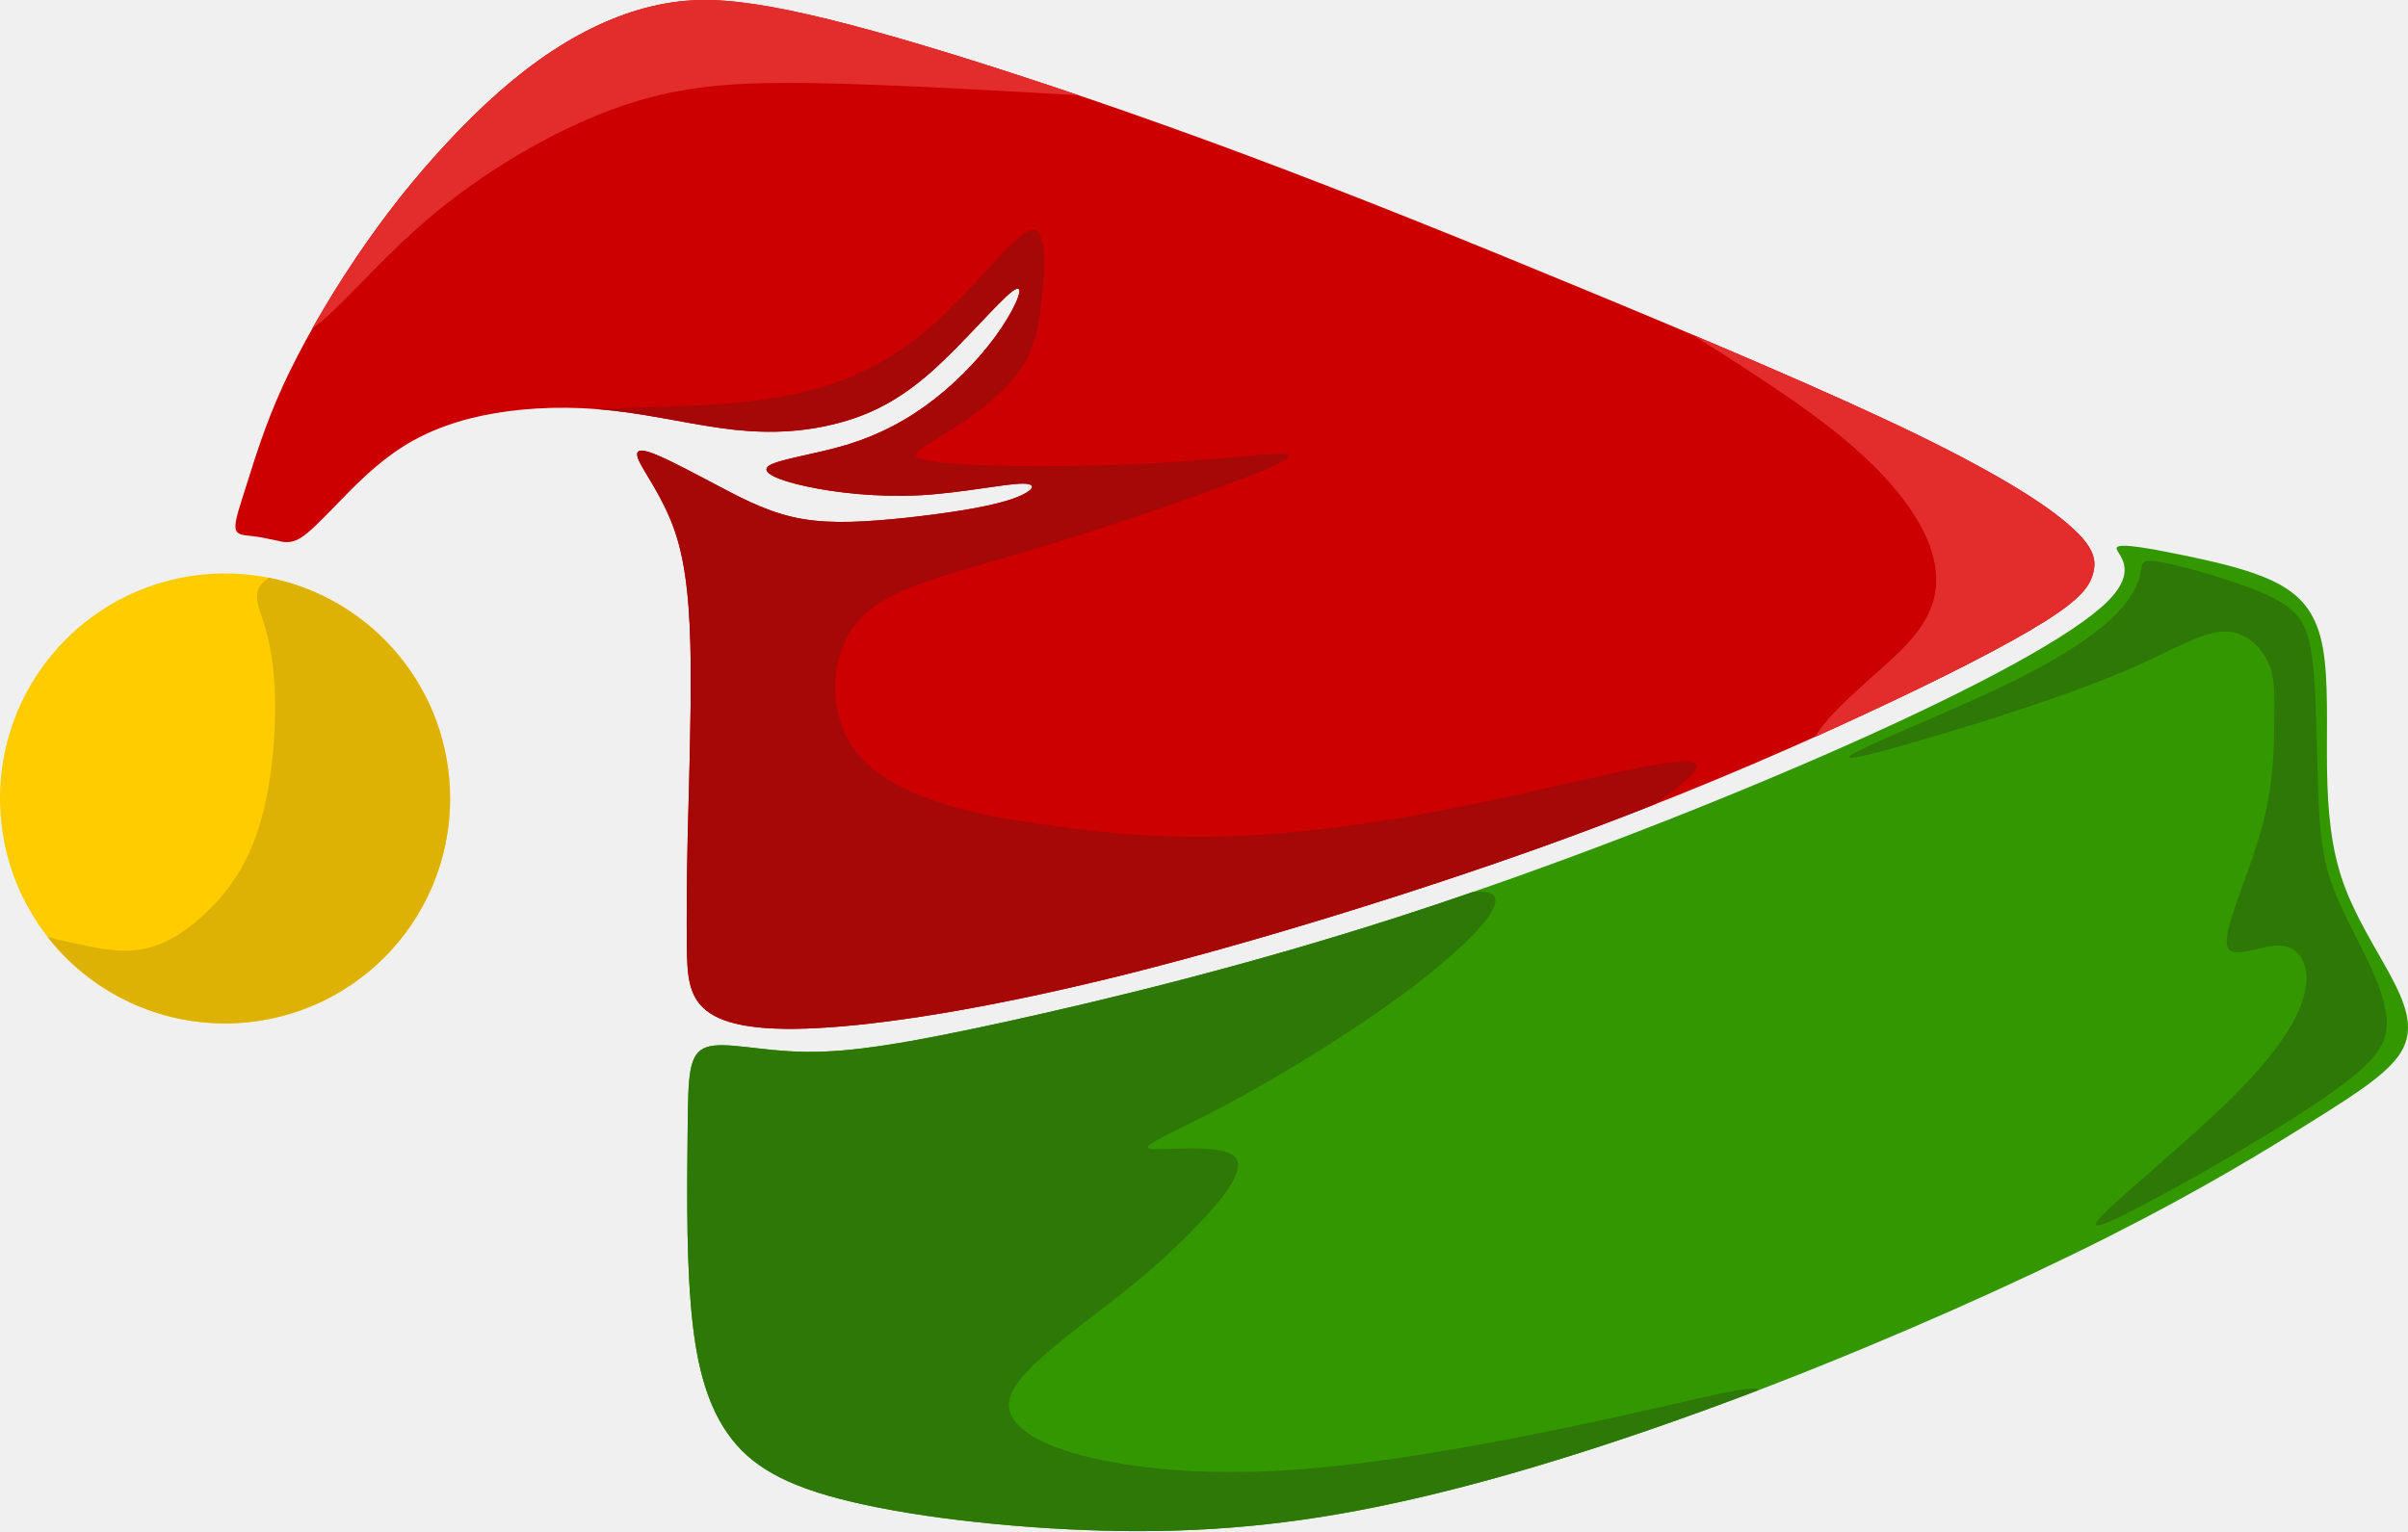
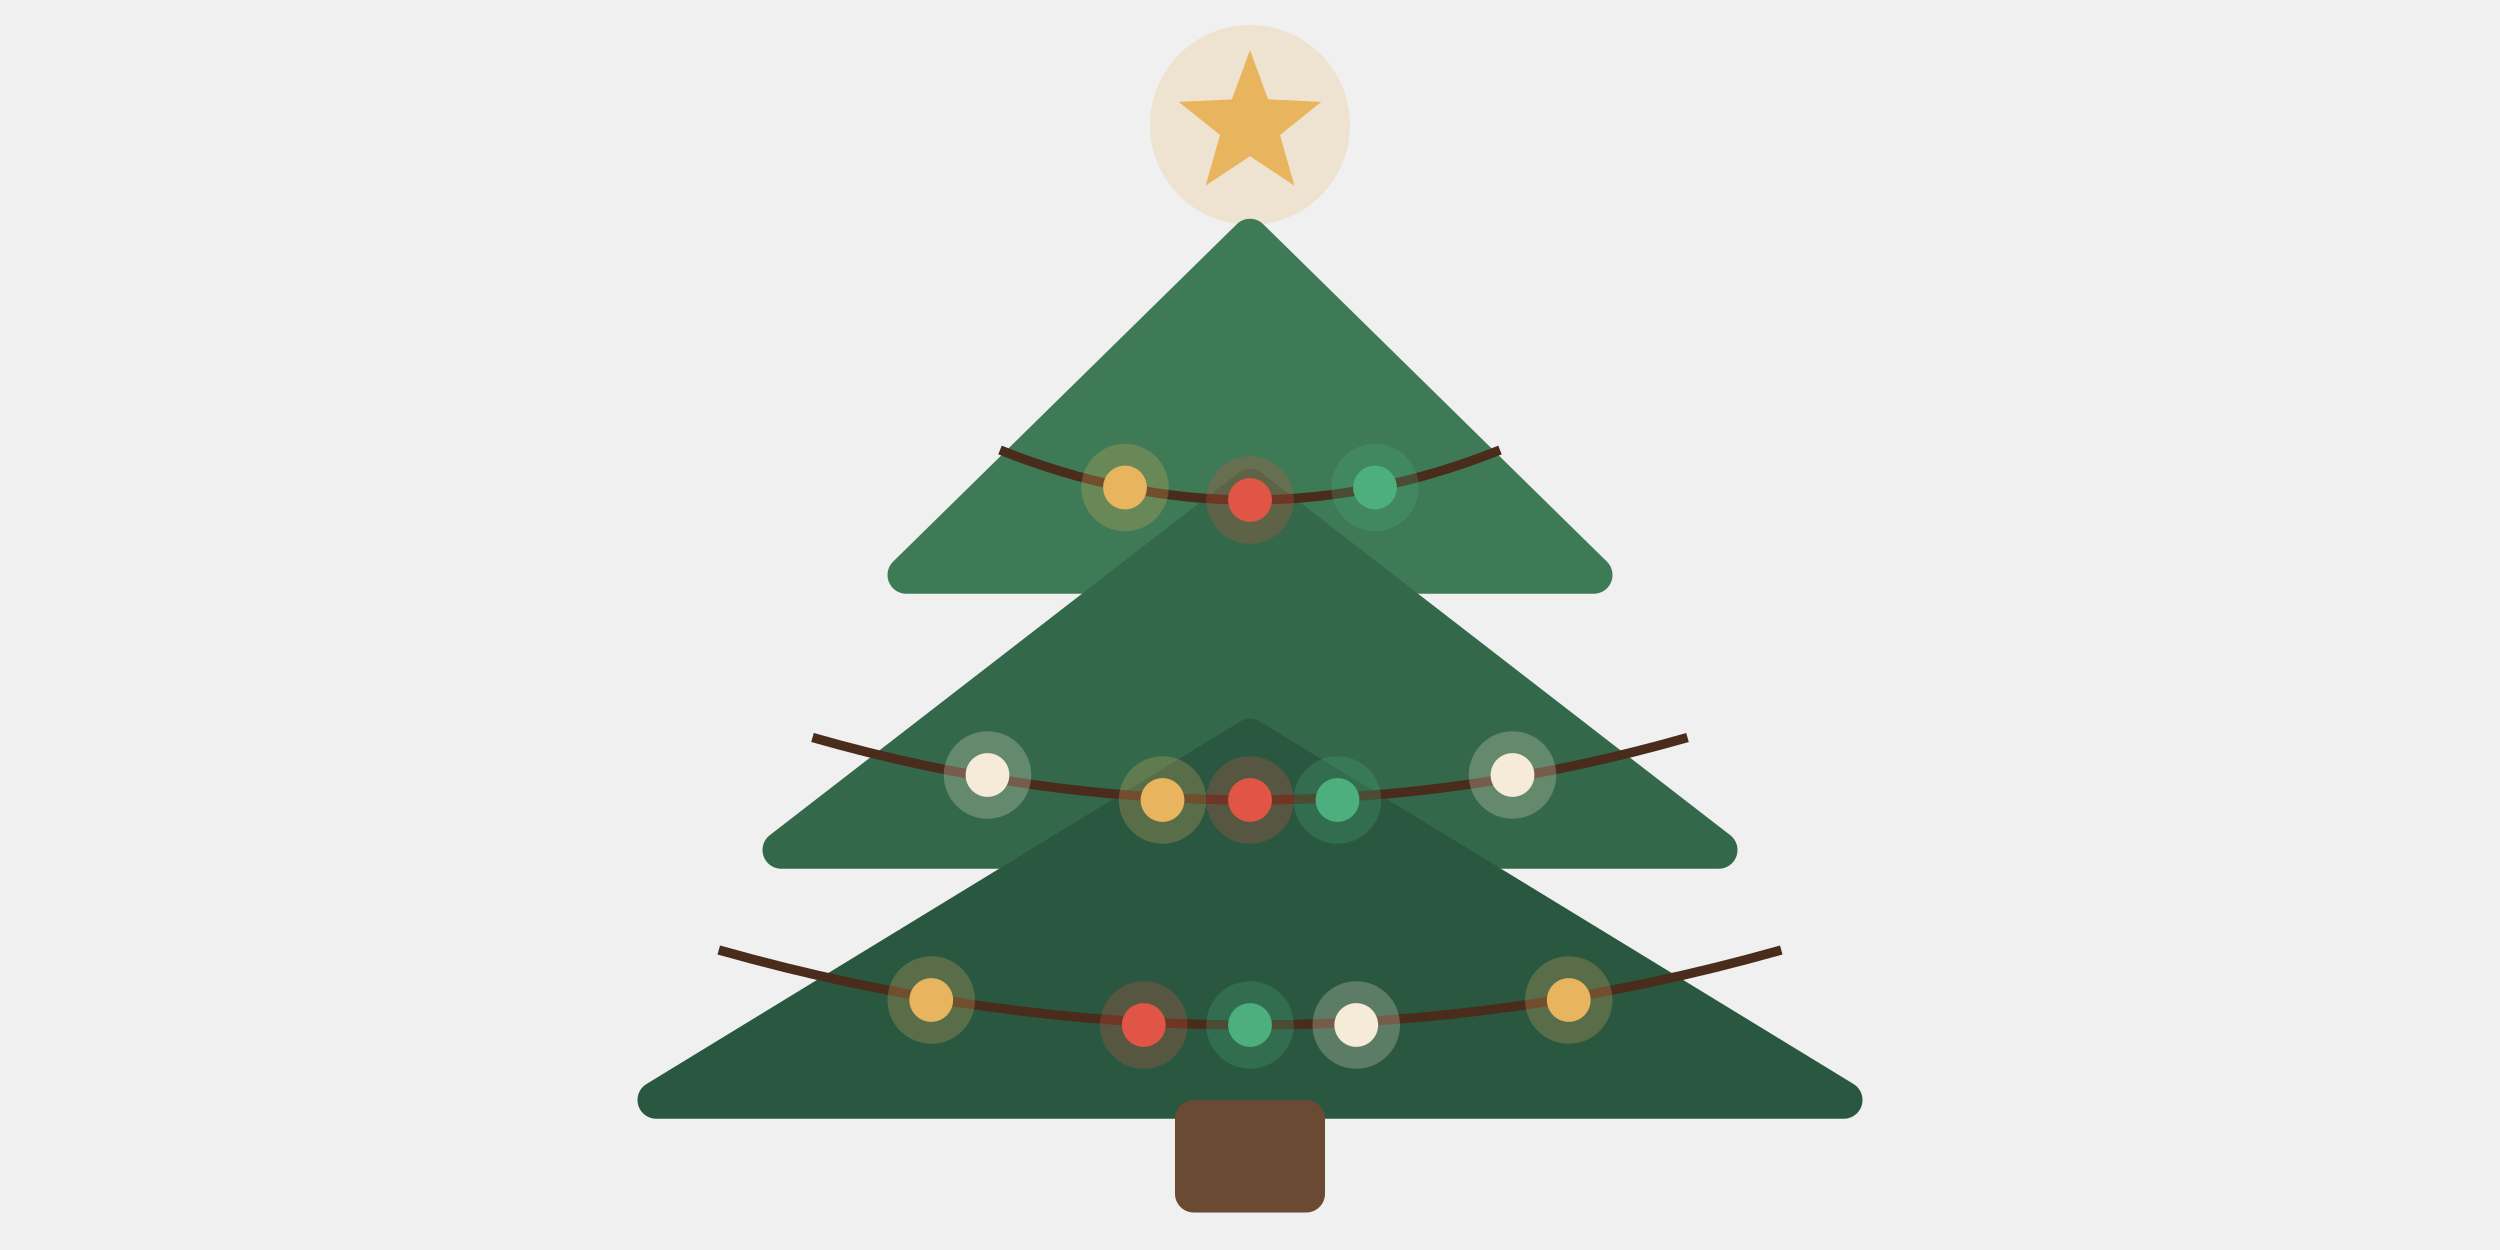
- <svg xmlns="http://www.w3.org/2000/svg" id="svg2" style="image-rendering:optimizeQuality;text-rendering:geometricPrecision;shape-rendering:geometricPrecision" fill-rule="evenodd" xml:space="preserve" height="174.06mm" width="273.66mm" version="1.1" clip-rule="evenodd" viewBox="0 0 27366.275 17405.996">
-   <defs id="defs4">
-     <style id="style6" type="text/css">
-    
-     .fil0 {fill:black}
-     .fil11 {fill:#276B05}
-     .fil4 {fill:#2D7807}
-     .fil5 {fill:#339800}
-     .fil10 {fill:#8A0404}
-     .fil8 {fill:#A60707}
-     .fil6 {fill:#CC0000}
-     .fil13 {fill:#D91111}
-     .fil7 {fill:#DEB204}
-     .fil12 {fill:#DEB6A9}
-     .fil9 {fill:#E32D2D}
-     .fil1 {fill:#F2C8BA}
-     .fil3 {fill:#FFCC00}
-     .fil14 {fill:white}
-     .fil2 {fill:black}
-    
-   </style>
+ <svg xmlns="http://www.w3.org/2000/svg" viewBox="0 0 400 200" width="400" height="200">
+   <defs>
+     <g id="bulb">
+       <circle r="7" fill="currentColor" opacity="0.25" />
+       <circle r="3.5" fill="currentColor" />
+     </g>
  </defs>
-   <g id="g4212" transform="matrix(2.4485 0 0 2.4485 -1777.6 -185.06)">
-     <path id="path24" class="fil3" fill="#fc0" d="m1770 2738c578 0 1045 467 1045 1045 0 577-467 1044-1045 1044-577 0-1044-467-1044-1044 0-578 467-1045 1044-1045z" />
-     <path id="path28" class="fil5" fill="#339800" d="m11468 5275c221-138 363-232 413-334 50-103 7-213-62-341-69-127-163-273-218-430s-71-327-74-521c-3-193 8-411-19-563s-91-238-207-300c-115-62-282-99-438-132-156-32-301-59-312-36s113 95-43 250-592 392-1198 662c-607 270-1384 574-2098 804s-1365 386-1820 486c-454 99-713 142-925 139-212-2-379-51-463-21-83 29-83 137-86 360-2 224-8 562 14 829 21 266 70 460 172 605s258 242 578 317c320 76 804 129 1256 135 452 5 872-38 1369-154 498-115 1073-304 1644-524 570-221 1135-473 1566-691 432-218 730-401 951-540z" />
-     <path id="path30" class="fil6" fill="#c00" d="m4004 4767c86 69 256 101 577 78 322-23 795-101 1392-251 597-151 1318-374 1918-589 600-216 1078-423 1467-603s687-333 857-440c169-106 210-165 226-224s8-119-104-218c-111-100-327-239-723-432-397-192-975-437-1531-667-555-230-1088-445-1589-632-502-187-973-346-1342-460-370-114-639-184-849-222-210-37-360-43-521-9-160 33-329 106-494 215-166 109-327 254-480 418-154 164-299 347-432 545s-254 410-338 593c-83 183-129 336-164 446-35 111-59 178-55 212 4 33 36 33 73 37 36 4 76 12 113 20 36 9 68 17 113-9 44-26 100-85 178-165 78-81 178-183 299-260s264-128 429-156 354-34 546-12c192 21 389 70 565 89s332 8 477-30c145-37 280-102 431-234 150-132 317-331 382-379 64-48 26 54-49 167s-188 236-312 333-258 167-409 213c-150 45-317 67-360 97-43 29 38 67 175 96 137 30 331 51 527 41 196-11 395-54 476-54s43 43-70 78-301 62-476 81c-175 18-336 29-476 5s-258-83-371-143c-113-59-221-118-296-150-75-33-118-38-94 19 24 56 115 174 169 333s70 358 73 613c2 256-8 568-14 799-5 231-5 382-4 510 2 128 4 232 90 301z" />
-     <path id="path32" class="fil4" fill="#2d7807" d="m7562 4217c27-2 50-2 67 1 122 26-66 225-335 431s-619 418-873 554-413 195-355 206c58 10 332-27 393 39 60 66-93 235-219 361-127 127-226 210-358 312-132 103-296 224-387 320-92 97-111 170-54 238 56 69 188 134 418 179 230 46 558 73 999 31 441-41 995-152 1385-238s616-148 642-123c1 0 1 1 2 2-549 210-1101 389-1580 500-497 116-917 159-1369 154-452-6-936-59-1256-135-320-75-476-172-578-317s-151-339-172-605c-22-267-16-605-14-829 3-223 3-331 86-360 84-30 251 19 463 21 212 3 471-40 925-139 455-100 1106-256 1820-486 115-37 232-76 350-117z" />
-     <path id="path34" class="fil4" fill="#2d7807" d="m9593 3453c174-75 370-159 537-245s304-175 391-255c88-81 125-154 137-203 12-50-1-77 70-69 72 8 228 51 354 93s223 82 284 137c60 55 84 125 98 272 13 146 16 370 21 543 6 173 14 297 54 424 41 126 113 255 167 365 54 111 89 202 97 281 8 80-11 147-112 240s-284 211-471 324c-186 113-377 221-537 305-160 85-290 147-199 53 90-94 399-345 605-549 205-204 308-363 335-487 26-124-22-212-116-216s-234 76-246-6 103-327 161-536c58-210 58-385 59-509 2-123 4-196-31-269-35-72-107-145-212-138s-242 93-444 180-468 176-725 256c-257 79-504 149-552 150-49 2 102-66 275-141z" />
-     <path id="path36" class="fil7" fill="#deb204" d="m1959 2997c24 85 46 206 44 379-1 174-25 400-86 573-60 174-157 295-254 382-97 88-194 141-299 155-104 13-217-14-305-34-41-9-76-17-112-26 191 244 489 401 823 401 578 0 1045-467 1045-1044 0-507-361-930-840-1025-29 18-46 39-52 60-15 46 12 94 36 179z" />
-     <path id="path38" class="fil8" fill="#a60707" d="m3482 1974c194-7 403-9 584-22 262-19 467-62 644-142 178-81 329-199 471-346 143-146 277-321 340-321 64 0 55 175 41 317-15 143-37 253-120 359s-229 209-335 274c-106 66-173 96-98 116s293 31 546 31 541-11 792-32c252-22 467-54 304 24s-703 266-1111 389c-407 122-682 178-822 328-139 149-145 391-60 552 85 162 259 243 413 295 153 52 285 77 489 106 205 30 482 65 814 58s719-55 1144-141 888-210 1032-209c111 1 32 77-148 202-160 63-330 128-511 193-600 215-1321 438-1918 589-597 150-1070 228-1392 251-321 23-491-9-577-78s-88-173-90-301c-1-128-1-279 4-510 6-231 16-543 14-799-3-255-19-454-73-613s-145-277-169-333c-24-57 19-52 94-19 75 32 183 91 296 150 113 60 231 119 371 143s301 13 476-5c175-19 363-46 476-81s151-78 70-78-280 43-476 54c-196 10-390-11-527-41-137-29-218-67-175-96 43-30 210-52 360-97 151-46 285-116 409-213s237-220 312-333 113-215 49-167c-65 48-232 247-382 379-151 132-286 197-431 234-145 38-301 49-477 30s-373-68-565-89c-29-3-59-6-88-8z" />
-     <path id="path40" class="fil9" fill="#e32d2d" d="m5732 518c-437-26-868-49-1196-56-412-8-662 11-953 116-290 105-621 296-895 535-217 189-398 409-513 488 61-108 129-219 201-325 133-198 278-381 432-545 153-164 314-309 480-418 165-109 334-182 494-215 161-34 311-28 521 9 210 38 479 108 849 222 173 54 369 117 580 189z" />
-     <path id="path42" class="fil9" fill="#e32d2d" d="m8579 1628c216 137 446 283 624 420 365 281 507 528 510 714 3 185-134 309-251 414s-214 191-276 269c-14 18-27 36-35 52 72-33 141-64 207-95 389-180 687-333 857-440 169-106 210-165 226-224s8-119-104-218c-111-100-327-239-723-432-279-135-648-296-1035-460z" />
-   </g>
+   <circle cx="200" cy="20" r="16" fill="#e8b45e" opacity="0.22" />
+   <polygon points="200,8 202.9,15.9 211.4,16.3 204.8,21.6 207.1,29.7 200,25 192.9,29.7 195.2,21.6 188.6,16.3 197.1,15.9" fill="#e8b45e" />
+   <polygon points="200,38 145,92 255,92" fill="#3d7a55" stroke="#3d7a55" stroke-width="6" stroke-linejoin="round" />
+   <polygon points="200,78 125,136 275,136" fill="#33684a" stroke="#33684a" stroke-width="6" stroke-linejoin="round" />
+   <polygon points="200,118 105,176 295,176" fill="#2a5740" stroke="#2a5740" stroke-width="6" stroke-linejoin="round" />
+   <rect x="188" y="176" width="24" height="18" rx="3" fill="#6b4a34" />
+   <path d="M160 72 Q200 88 240 72" fill="none" stroke="#4a2c1c" stroke-width="1.5" />
+   <path d="M130 118 Q200 138 270 118" fill="none" stroke="#4a2c1c" stroke-width="1.5" />
+   <path d="M115 152 Q200 176 285 152" fill="none" stroke="#4a2c1c" stroke-width="1.5" />
+   <use href="#bulb" x="180" y="78" color="#e8b45e" />
+   <use href="#bulb" x="200" y="80" color="#e05545" />
+   <use href="#bulb" x="220" y="78" color="#4caf7d" />
+   <use href="#bulb" x="158" y="124" color="#f6ead9" />
+   <use href="#bulb" x="186" y="128" color="#e8b45e" />
+   <use href="#bulb" x="200" y="128" color="#e05545" />
+   <use href="#bulb" x="214" y="128" color="#4caf7d" />
+   <use href="#bulb" x="242" y="124" color="#f6ead9" />
+   <use href="#bulb" x="149" y="160" color="#e8b45e" />
+   <use href="#bulb" x="183" y="164" color="#e05545" />
+   <use href="#bulb" x="200" y="164" color="#4caf7d" />
+   <use href="#bulb" x="217" y="164" color="#f6ead9" />
+   <use href="#bulb" x="251" y="160" color="#e8b45e" />
</svg>
